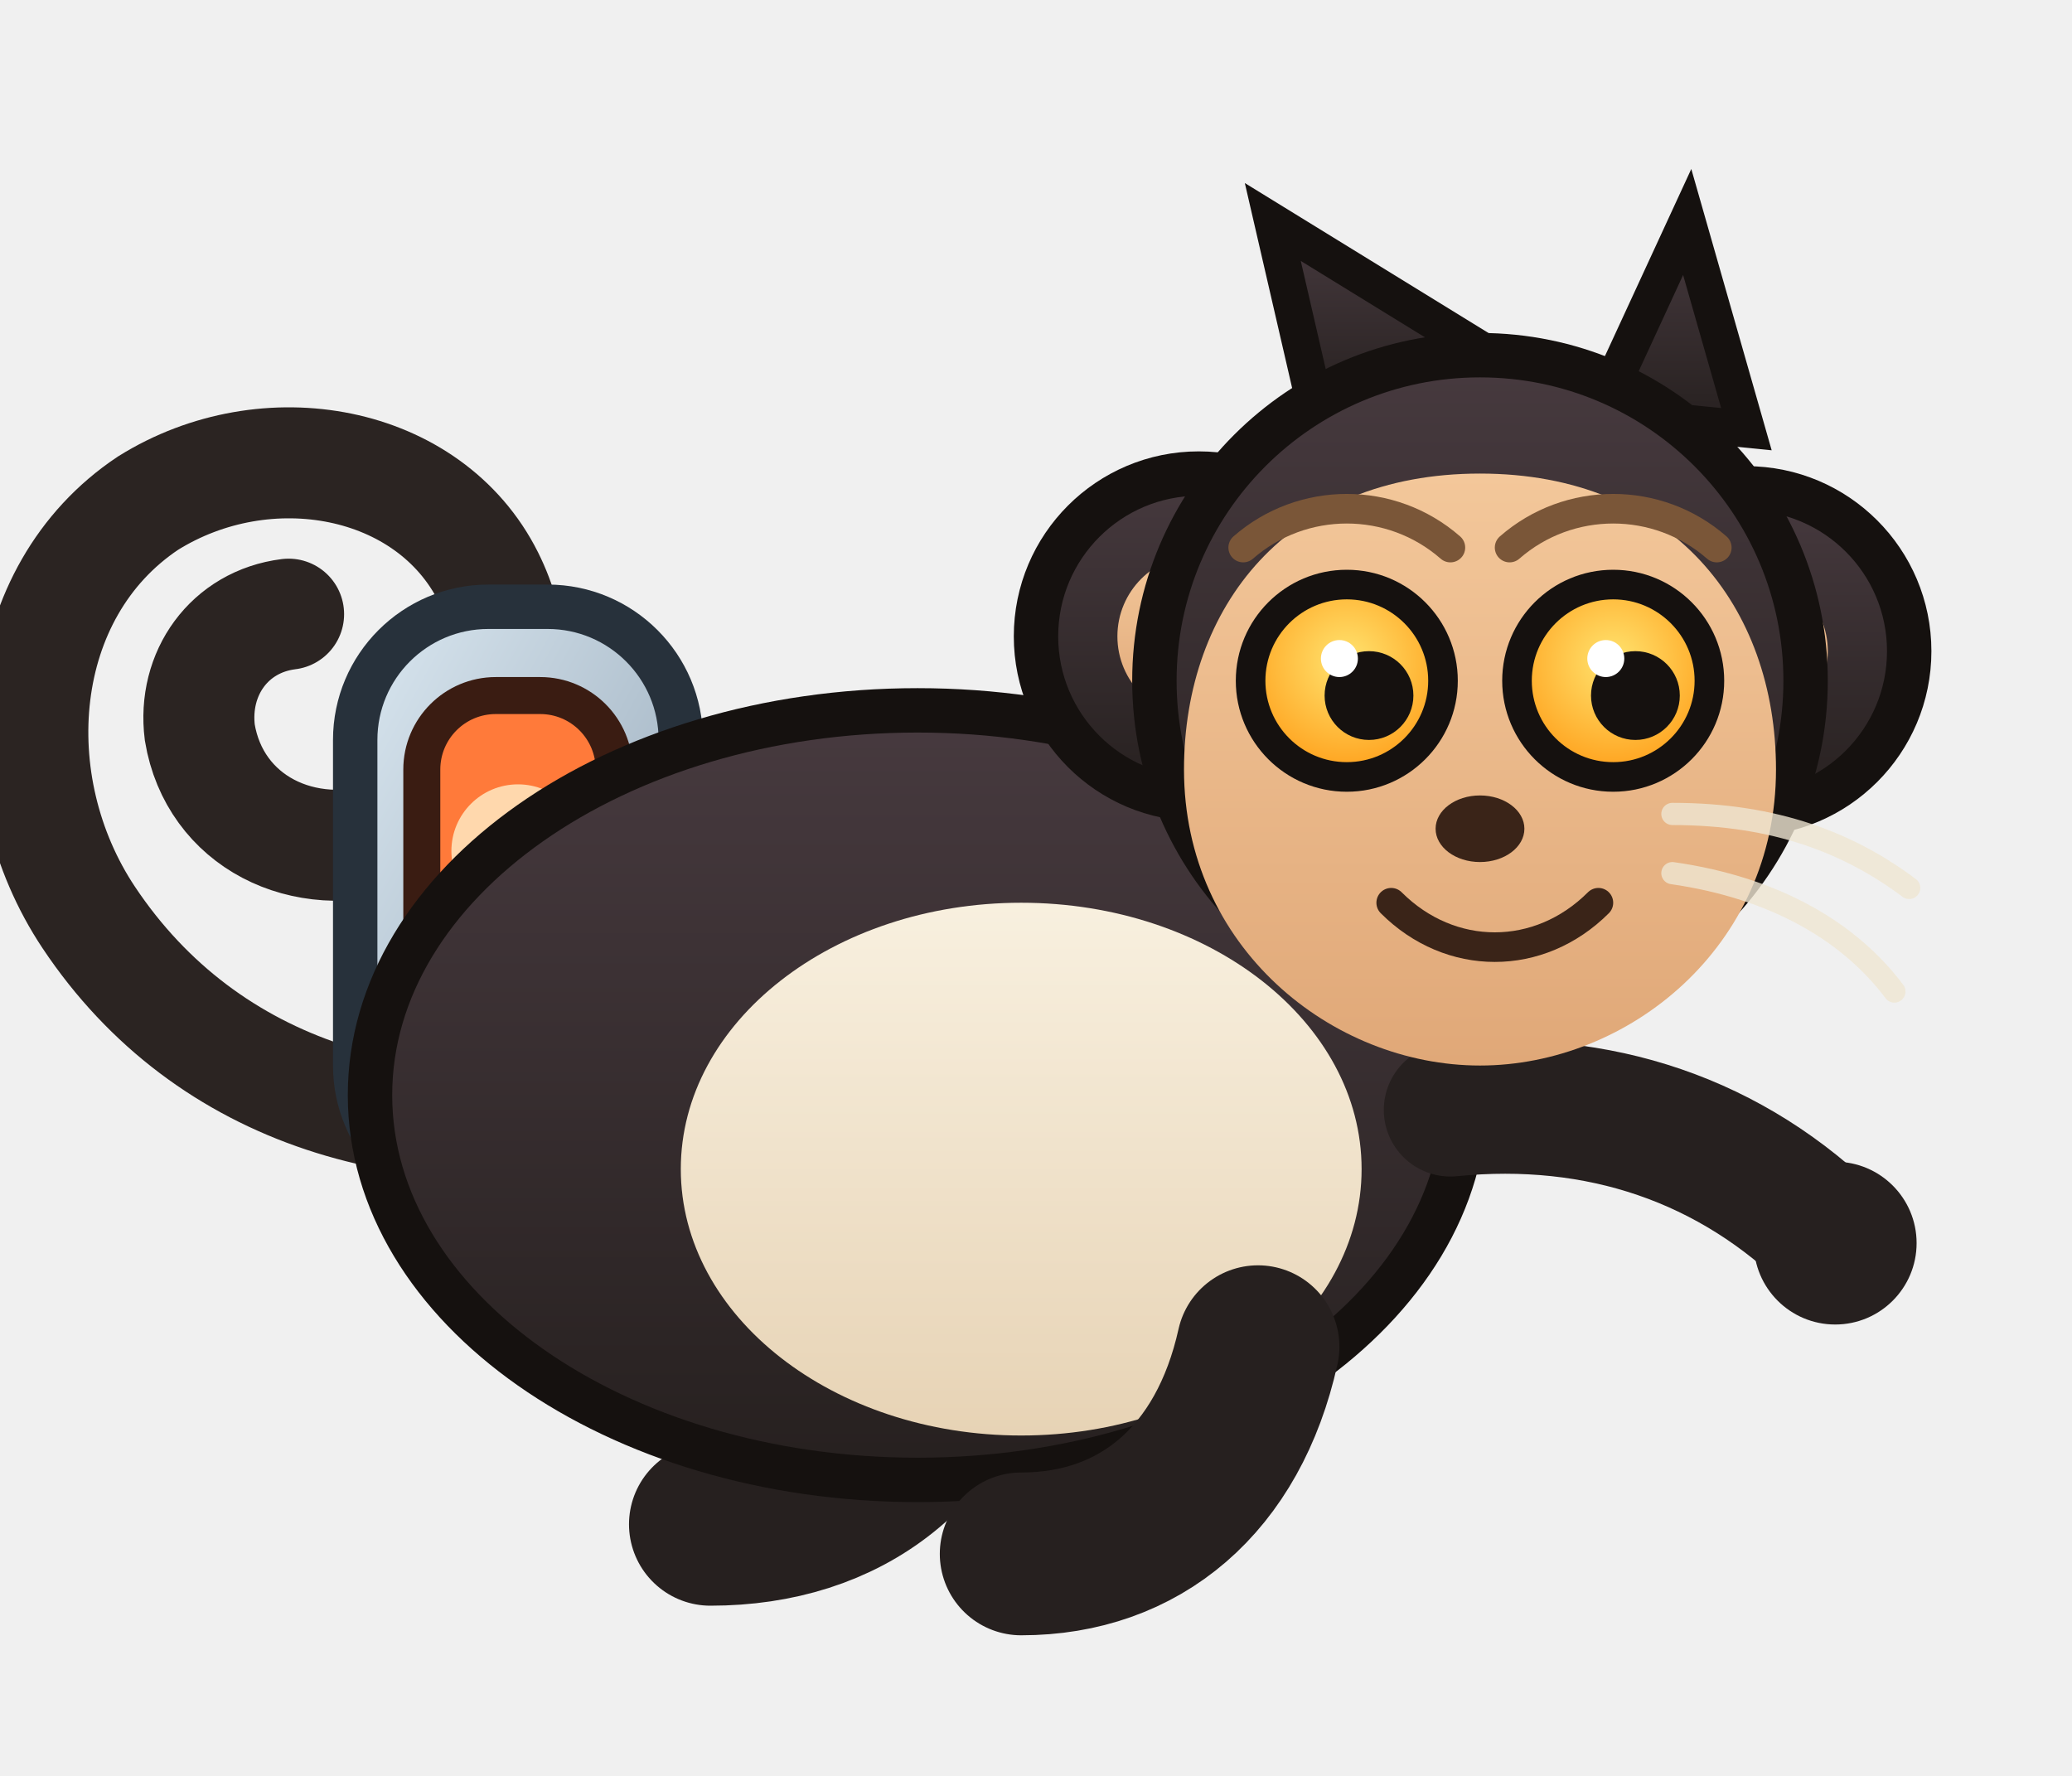
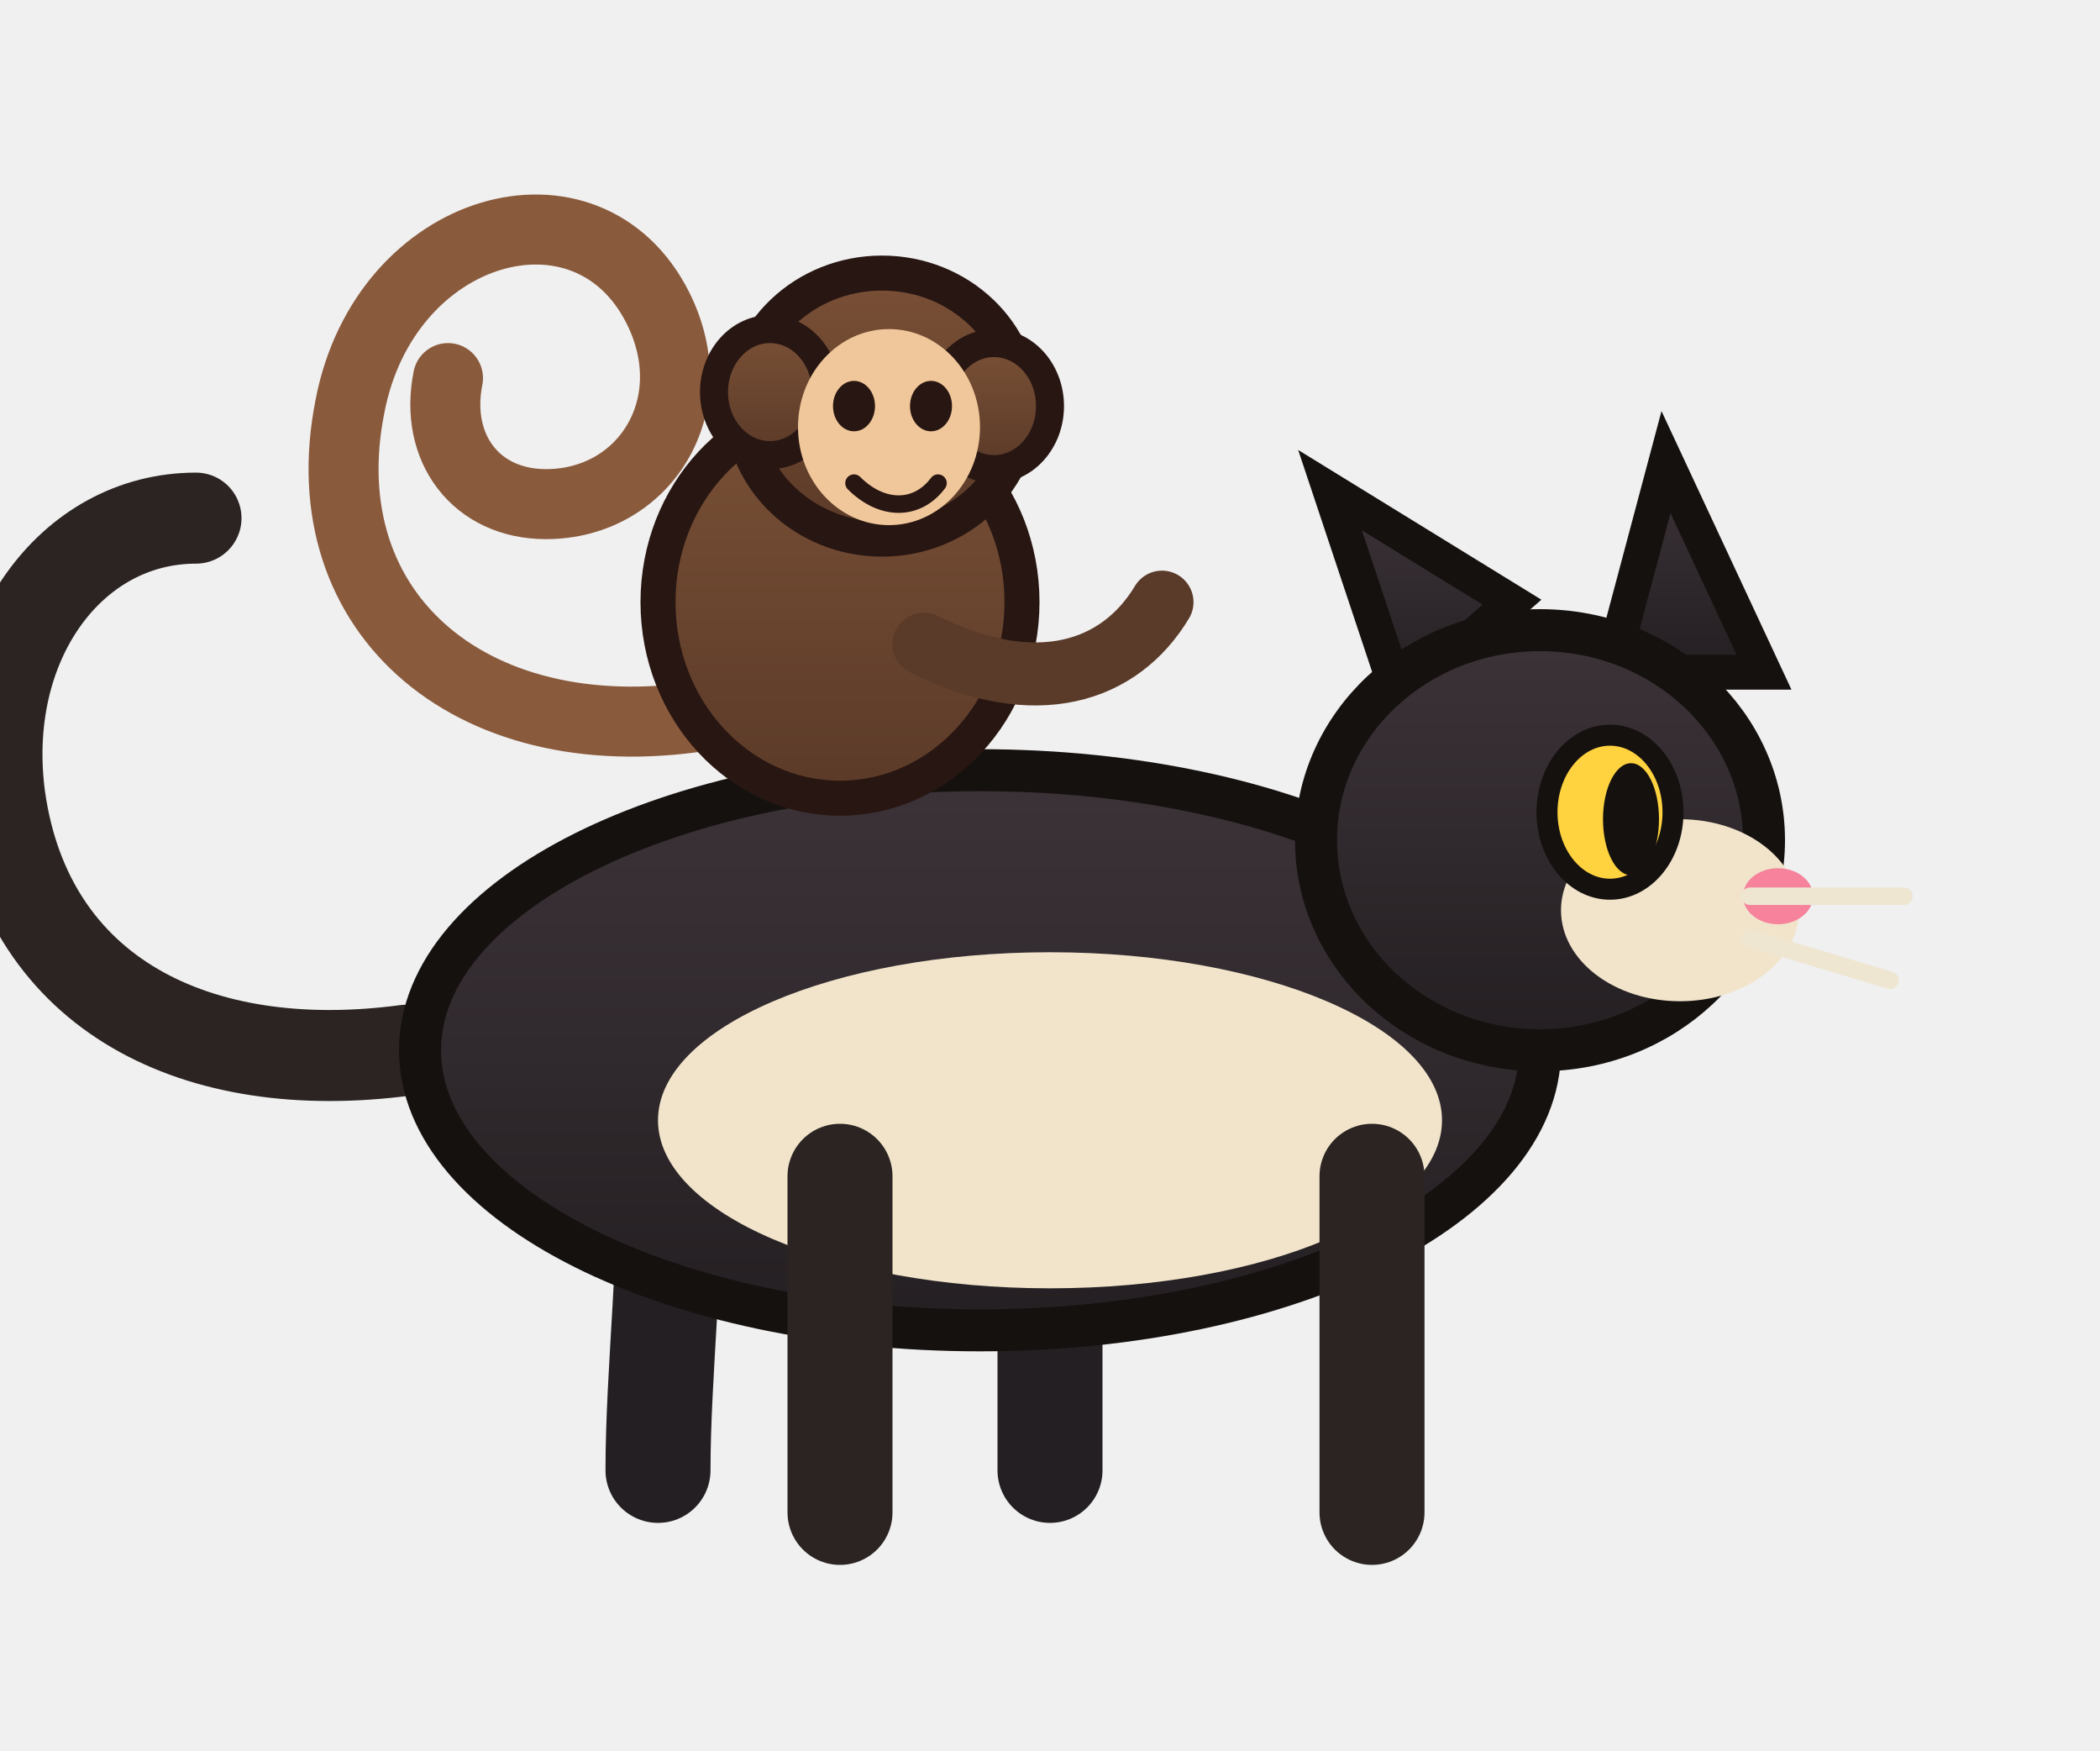
- <svg xmlns="http://www.w3.org/2000/svg" viewBox="0 0 280 240">
+ <svg xmlns="http://www.w3.org/2000/svg" viewBox="0 0 300 250">
  <defs>
-     <linearGradient id="fur" x1="0" y1="0" x2="0" y2="1">
-       <stop offset="0%" stop-color="#473a3f" />
-       <stop offset="100%" stop-color="#26201f" />
+     <linearGradient id="catf" x1="0" y1="0" x2="0" y2="1">
+       <stop offset="0%" stop-color="#3c3338" />
+       <stop offset="100%" stop-color="#241f22" />
    </linearGradient>
-     <linearGradient id="belly" x1="0" y1="0" x2="0" y2="1">
-       <stop offset="0%" stop-color="#f8f0df" />
-       <stop offset="100%" stop-color="#e7d3b5" />
+     <linearGradient id="mky" x1="0" y1="0" x2="0" y2="1">
+       <stop offset="0%" stop-color="#7a5036" />
+       <stop offset="100%" stop-color="#5a3a28" />
    </linearGradient>
-     <linearGradient id="skin" x1="0" y1="0" x2="0" y2="1">
-       <stop offset="0%" stop-color="#f3c79a" />
-       <stop offset="100%" stop-color="#e0a878" />
-     </linearGradient>
-     <linearGradient id="metal" x1="0" y1="0" x2="1" y2="1">
-       <stop offset="0%" stop-color="#dbe8f1" />
-       <stop offset="100%" stop-color="#8fa2b3" />
-     </linearGradient>
-     <radialGradient id="eye" cx="50%" cy="40%" r="60%">
-       <stop offset="0%" stop-color="#ffe470" />
-       <stop offset="100%" stop-color="#ff9f1a" />
-     </radialGradient>
  </defs>
-   <path d="M86 150c-30 6-58-2-74-26-12-18-10-44 8-56 16-10 38-6 46 10 7 14 1 30-13 35-12 4-24-2-26-14-1-8 4-15 12-16" fill="none" stroke="#2b2422" stroke-width="15" stroke-linecap="round" />
-   <g transform="translate(48,82)">
-     <rect x="0" y="0" width="44" height="80" rx="18" fill="url(#metal)" stroke="#27313b" stroke-width="6" />
-     <rect x="9" y="12" width="26" height="42" rx="10" fill="#ff7a3a" stroke="#3a1c12" stroke-width="5" />
-     <circle cx="22" cy="33" r="9" fill="#ffd8ad" />
-     <rect x="11" y="76" width="22" height="16" rx="6" fill="#3c4c5a" stroke="#1a222b" stroke-width="4" />
+   <path d="M58 150c-30 4-54-8-58-36-3-22 10-40 28-40" fill="none" stroke="#2b2422" stroke-width="13" stroke-linecap="round" />
+   <path d="M96 156c0 24-2 40-2 54" fill="none" stroke="#241f22" stroke-width="15" stroke-linecap="round" />
+   <path d="M150 156c0 24 0 40 0 54" fill="none" stroke="#241f22" stroke-width="15" stroke-linecap="round" />
+   <ellipse cx="140" cy="150" rx="80" ry="40" fill="url(#catf)" stroke="#15110f" stroke-width="6" />
+   <ellipse cx="150" cy="160" rx="56" ry="24" fill="#f1e4cb" />
+   <path d="M120 168c0 22 0 36 0 48" fill="none" stroke="#2b2422" stroke-width="15" stroke-linecap="round" />
+   <path d="M196 168c0 22 0 36 0 48" fill="none" stroke="#2b2422" stroke-width="15" stroke-linecap="round" />
+   <g transform="translate(214,120)">
+     <path d="M-14 -20l-10 -30 26 16z" fill="url(#catf)" stroke="#15110f" stroke-width="5" />
+     <path d="M16 -24l8 -30 14 30z" fill="url(#catf)" stroke="#15110f" stroke-width="5" />
+     <ellipse cx="6" cy="0" rx="32" ry="30" fill="url(#catf)" stroke="#15110f" stroke-width="6" />
+     <ellipse cx="26" cy="10" rx="17" ry="13" fill="#f1e4cb" />
+     <ellipse cx="40" cy="8" rx="5" ry="4" fill="#f6829b" />
+     <ellipse cx="16" cy="-4" rx="9" ry="11" fill="#ffd23f" stroke="#15110f" stroke-width="3" />
+     <ellipse cx="19" cy="-3" rx="4" ry="8" fill="#15110f" />
+     <path d="M36 8h22M36 14l20 6" stroke="#efe6d2" stroke-width="2.5" fill="none" stroke-linecap="round" />
  </g>
-   <path d="M132 176c-4 20-18 30-36 30" fill="none" stroke="#26201f" stroke-width="22" stroke-linecap="round" />
-   <ellipse cx="124" cy="148" rx="74" ry="52" fill="url(#fur)" stroke="#15110f" stroke-width="6" />
-   <ellipse cx="138" cy="158" rx="46" ry="36" fill="url(#belly)" />
-   <path d="M170 182c-4 18-16 28-32 28" fill="none" stroke="#26201f" stroke-width="22" stroke-linecap="round" />
-   <path d="M196 150c20-2 38 4 52 18" fill="none" stroke="#26201f" stroke-width="18" stroke-linecap="round" />
-   <circle cx="248" cy="168" r="11" fill="#26201f" />
-   <g transform="translate(196,86)">
-     <circle cx="-34" cy="0" r="22" fill="url(#fur)" stroke="#15110f" stroke-width="6" />
-     <circle cx="-34" cy="0" r="11" fill="url(#skin)" />
-     <circle cx="40" cy="2" r="22" fill="url(#fur)" stroke="#15110f" stroke-width="6" />
-     <circle cx="40" cy="2" r="11" fill="url(#skin)" />
-     <path d="M-18 -30l-6 -26 26 16z" fill="url(#fur)" stroke="#15110f" stroke-width="5" />
-     <path d="M20 -30l12 -26 8 28z" fill="url(#fur)" stroke="#15110f" stroke-width="5" />
-     <circle cx="4" cy="6" r="44" fill="url(#fur)" stroke="#15110f" stroke-width="6" />
-     <path d="M4 -22c26 0 40 18 40 40 0 24-20 40-40 40s-40-16-40-40c0-22 14-40 40-40z" fill="url(#skin)" />
-     <circle cx="-14" cy="6" r="13" fill="url(#eye)" stroke="#15110f" stroke-width="4" />
-     <circle cx="-11" cy="8" r="6" fill="#15110f" />
-     <circle cx="-15" cy="3" r="2.5" fill="#fff" />
-     <circle cx="22" cy="6" r="13" fill="url(#eye)" stroke="#15110f" stroke-width="4" />
-     <circle cx="25" cy="8" r="6" fill="#15110f" />
-     <circle cx="21" cy="3" r="2.5" fill="#fff" />
-     <path d="M-28 -12c8-7 20-7 28 0" fill="none" stroke="#7a5638" stroke-width="4" stroke-linecap="round" />
-     <path d="M8 -12c8-7 20-7 28 0" fill="none" stroke="#7a5638" stroke-width="4" stroke-linecap="round" />
-     <ellipse cx="4" cy="26" rx="6" ry="4.5" fill="#3a2418" />
-     <path d="M-8 36c8 8 20 8 28 0" fill="none" stroke="#3a2418" stroke-width="4" stroke-linecap="round" />
-     <path d="M30 24c14 0 24 4 32 10M30 32c14 2 24 8 30 16" fill="none" stroke="#efe6d2" stroke-width="3" stroke-linecap="round" opacity="0.8" />
+   <g transform="translate(120,84)">
+     <path d="M-18 18c-34 6-58-14-52-44 5-26 34-34 44-14 7 14-2 28-16 28-10 0-16-8-14-18" fill="none" stroke="#8a5a3c" stroke-width="10" stroke-linecap="round" />
+     <ellipse cx="0" cy="2" rx="26" ry="28" fill="url(#mky)" stroke="#281612" stroke-width="5" />
+     <path d="M12 8c16 8 28 4 34 -6" fill="none" stroke="#5a3a28" stroke-width="9" stroke-linecap="round" />
+     <ellipse cx="6" cy="-26" rx="20" ry="19" fill="url(#mky)" stroke="#281612" stroke-width="5" />
+     <ellipse cx="-10" cy="-28" rx="8" ry="9" fill="url(#mky)" stroke="#281612" stroke-width="4" />
+     <ellipse cx="22" cy="-26" rx="8" ry="9" fill="url(#mky)" stroke="#281612" stroke-width="4" />
+     <ellipse cx="7" cy="-23" rx="13" ry="14" fill="#f0c79a" />
+     <ellipse cx="2" cy="-26" rx="3" ry="3.6" fill="#281612" />
+     <ellipse cx="13" cy="-26" rx="3" ry="3.6" fill="#281612" />
+     <path d="M2 -15c4 4 9 4 12 0" fill="none" stroke="#281612" stroke-width="2.5" stroke-linecap="round" />
  </g>
</svg>
